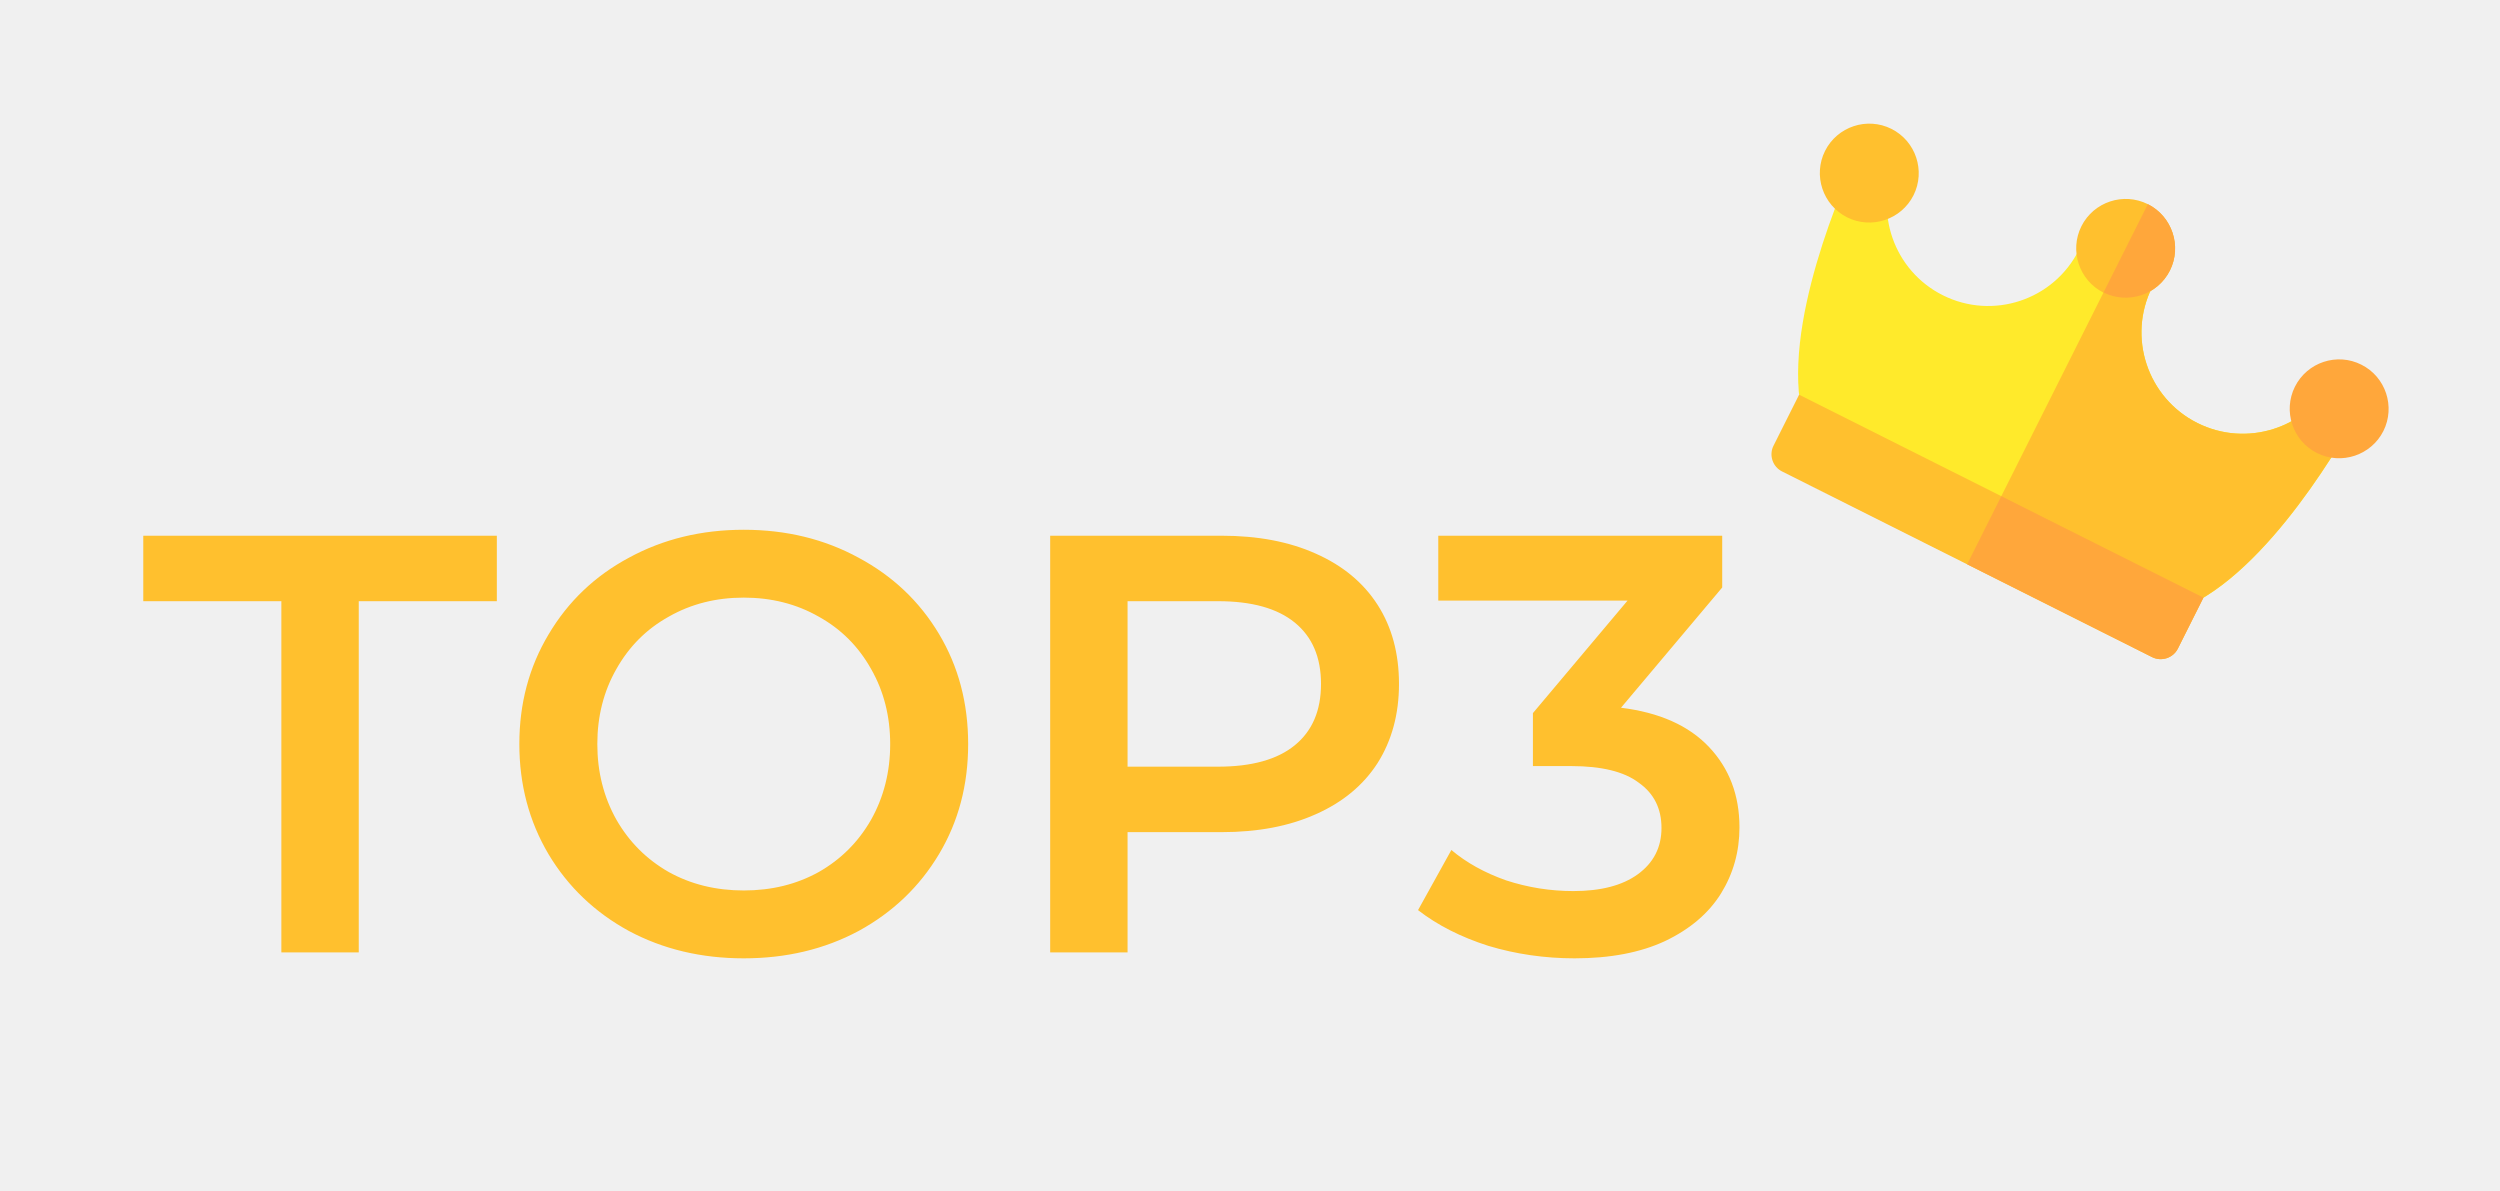
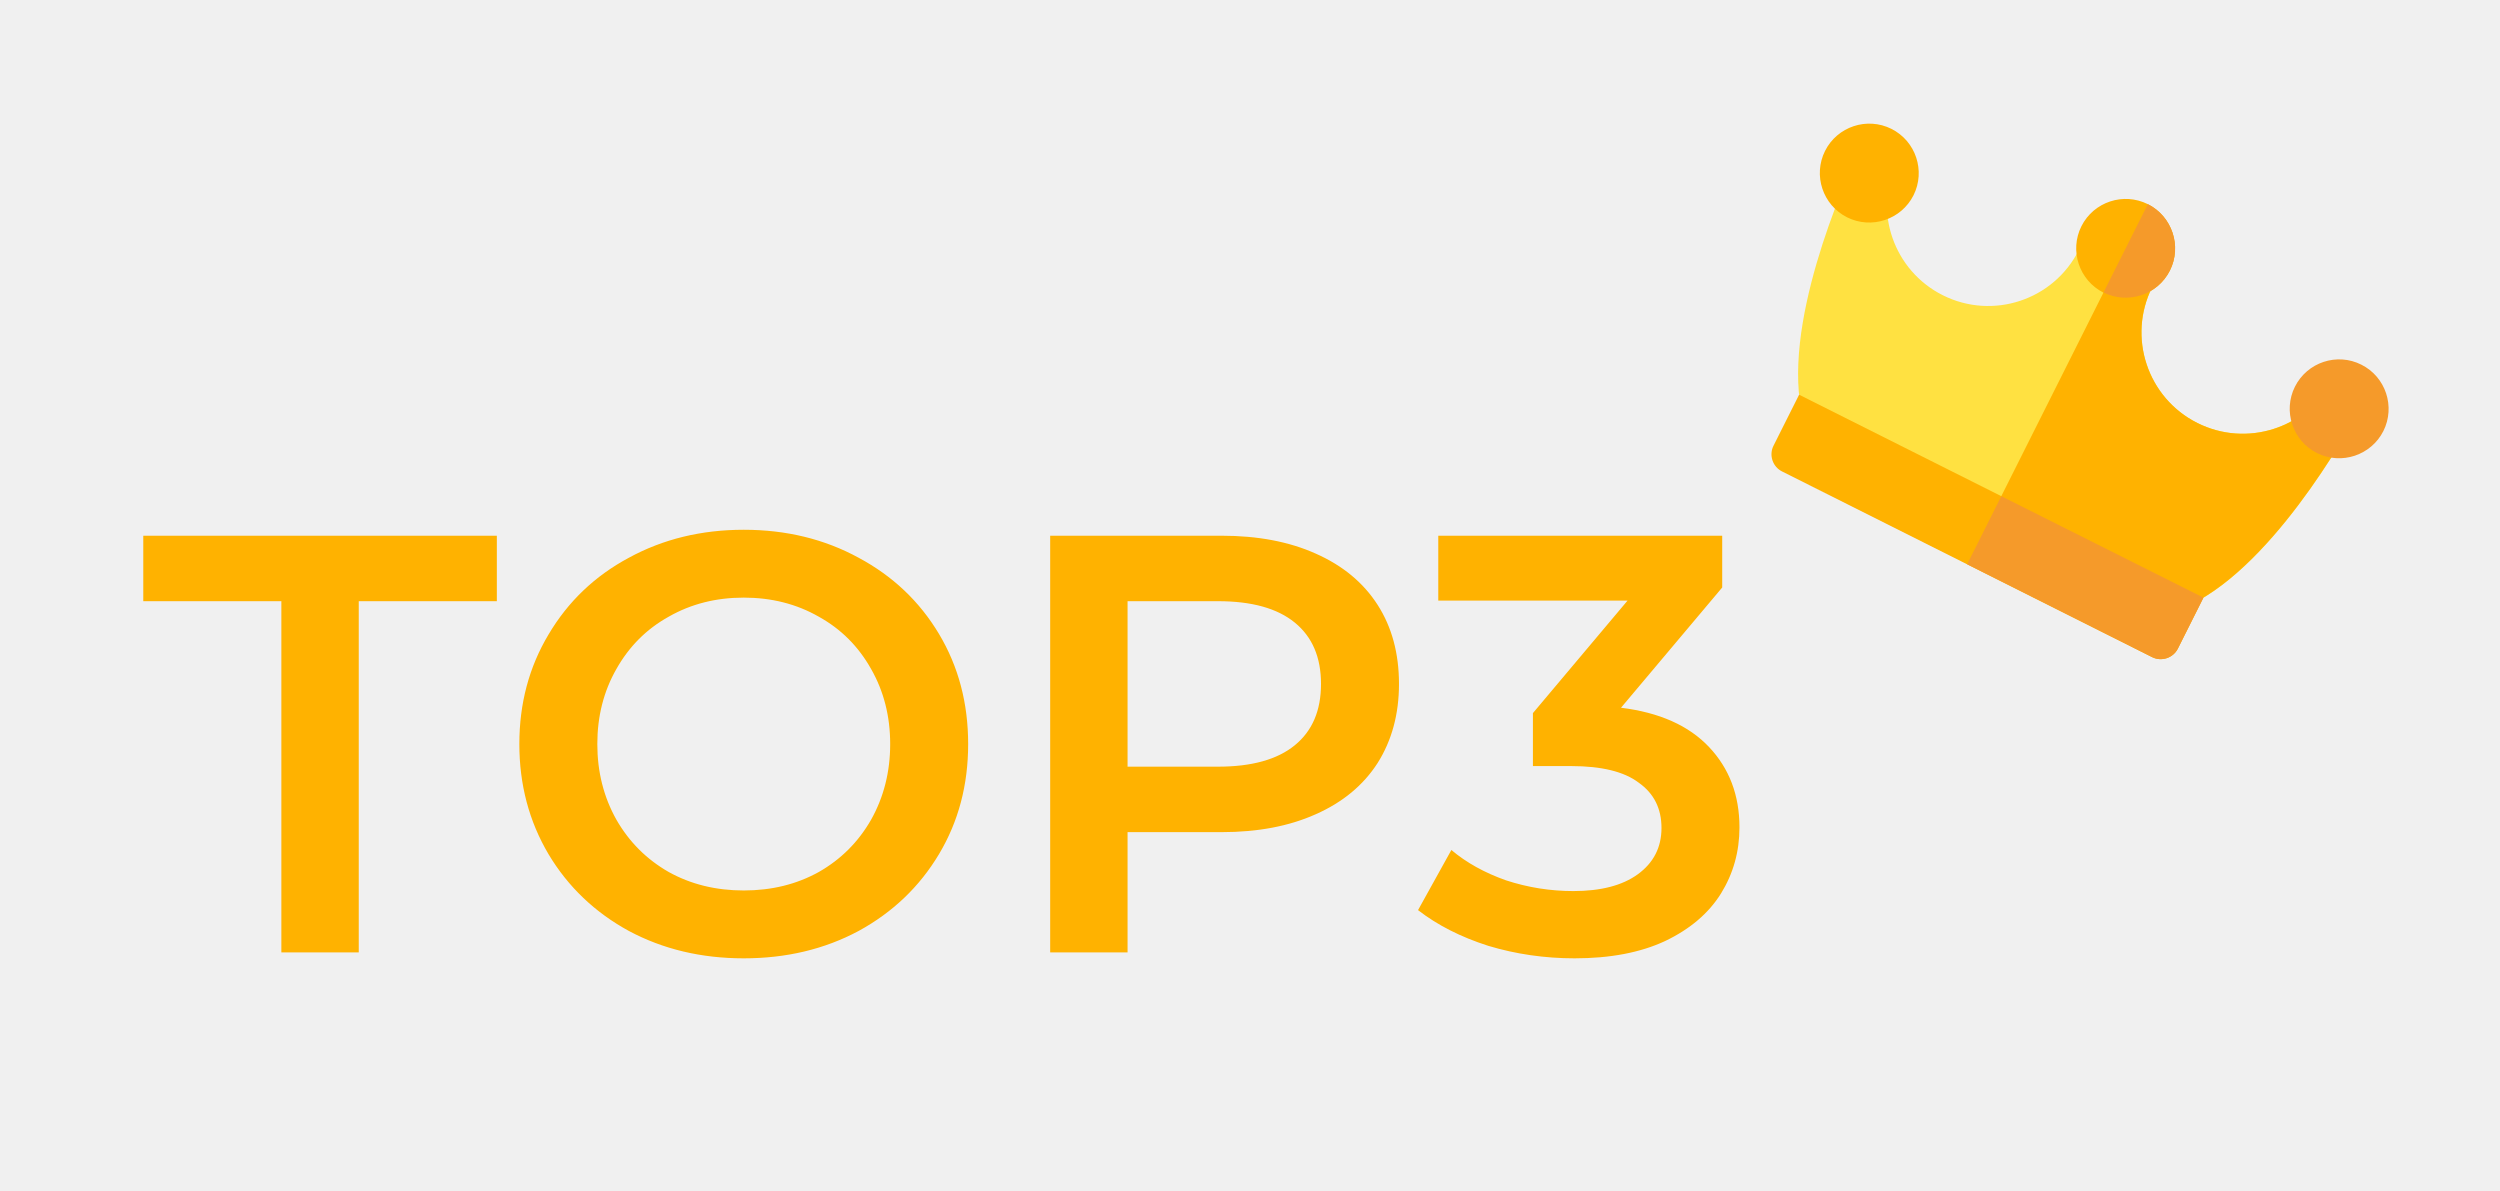
<svg xmlns="http://www.w3.org/2000/svg" width="42" height="20" viewBox="0 0 42 20" fill="none">
-   <path d="M4.727 10.1H2.407V9H8.347V10.1H6.027V16H4.727V10.1ZM12.495 16.1C11.782 16.1 11.139 15.947 10.565 15.64C9.992 15.327 9.542 14.897 9.215 14.35C8.888 13.797 8.725 13.18 8.725 12.5C8.725 11.82 8.888 11.207 9.215 10.66C9.542 10.107 9.992 9.677 10.565 9.37C11.139 9.057 11.782 8.9 12.495 8.9C13.209 8.9 13.852 9.057 14.425 9.37C14.998 9.677 15.448 10.103 15.775 10.65C16.102 11.197 16.265 11.813 16.265 12.5C16.265 13.187 16.102 13.803 15.775 14.35C15.448 14.897 14.998 15.327 14.425 15.64C13.852 15.947 13.209 16.1 12.495 16.1ZM12.495 14.96C12.962 14.96 13.382 14.857 13.755 14.65C14.129 14.437 14.422 14.143 14.635 13.77C14.848 13.39 14.955 12.967 14.955 12.5C14.955 12.033 14.848 11.613 14.635 11.24C14.422 10.86 14.129 10.567 13.755 10.36C13.382 10.147 12.962 10.04 12.495 10.04C12.028 10.04 11.608 10.147 11.235 10.36C10.862 10.567 10.569 10.86 10.355 11.24C10.142 11.613 10.035 12.033 10.035 12.5C10.035 12.967 10.142 13.39 10.355 13.77C10.569 14.143 10.862 14.437 11.235 14.65C11.608 14.857 12.028 14.96 12.495 14.96ZM20.523 9C21.13 9 21.657 9.1 22.103 9.3C22.556 9.5 22.903 9.787 23.143 10.16C23.383 10.533 23.503 10.977 23.503 11.49C23.503 11.997 23.383 12.44 23.143 12.82C22.903 13.193 22.556 13.48 22.103 13.68C21.657 13.88 21.13 13.98 20.523 13.98H18.943V16H17.643V9H20.523ZM20.463 12.88C21.03 12.88 21.46 12.76 21.753 12.52C22.047 12.28 22.193 11.937 22.193 11.49C22.193 11.043 22.047 10.7 21.753 10.46C21.46 10.22 21.03 10.1 20.463 10.1H18.943V12.88H20.463ZM27.233 11.89C27.879 11.97 28.372 12.19 28.712 12.55C29.052 12.91 29.223 13.36 29.223 13.9C29.223 14.307 29.119 14.677 28.913 15.01C28.706 15.343 28.392 15.61 27.973 15.81C27.559 16.003 27.052 16.1 26.453 16.1C25.953 16.1 25.469 16.03 25.003 15.89C24.543 15.743 24.149 15.543 23.823 15.29L24.383 14.28C24.636 14.493 24.942 14.663 25.302 14.79C25.669 14.91 26.046 14.97 26.433 14.97C26.892 14.97 27.253 14.877 27.512 14.69C27.779 14.497 27.913 14.237 27.913 13.91C27.913 13.583 27.786 13.33 27.532 13.15C27.286 12.963 26.906 12.87 26.392 12.87H25.753V11.98L27.343 10.09H24.163V9H28.933V9.87L27.233 11.89Z" fill="#FFC02E" />
+   <path d="M4.727 10.1H2.407V9H8.347V10.1H6.027V16H4.727V10.1ZM12.495 16.1C11.782 16.1 11.139 15.947 10.565 15.64C9.992 15.327 9.542 14.897 9.215 14.35C8.888 13.797 8.725 13.18 8.725 12.5C8.725 11.82 8.888 11.207 9.215 10.66C9.542 10.107 9.992 9.677 10.565 9.37C11.139 9.057 11.782 8.9 12.495 8.9C13.209 8.9 13.852 9.057 14.425 9.37C14.998 9.677 15.448 10.103 15.775 10.65C16.102 11.197 16.265 11.813 16.265 12.5C16.265 13.187 16.102 13.803 15.775 14.35C15.448 14.897 14.998 15.327 14.425 15.64C13.852 15.947 13.209 16.1 12.495 16.1ZM12.495 14.96C12.962 14.96 13.382 14.857 13.755 14.65C14.129 14.437 14.422 14.143 14.635 13.77C14.848 13.39 14.955 12.967 14.955 12.5C14.955 12.033 14.848 11.613 14.635 11.24C14.422 10.86 14.129 10.567 13.755 10.36C13.382 10.147 12.962 10.04 12.495 10.04C12.028 10.04 11.608 10.147 11.235 10.36C10.862 10.567 10.569 10.86 10.355 11.24C10.142 11.613 10.035 12.033 10.035 12.5C10.035 12.967 10.142 13.39 10.355 13.77C10.569 14.143 10.862 14.437 11.235 14.65C11.608 14.857 12.028 14.96 12.495 14.96ZM20.523 9C21.13 9 21.657 9.1 22.103 9.3C22.556 9.5 22.903 9.787 23.143 10.16C23.383 10.533 23.503 10.977 23.503 11.49C23.503 11.997 23.383 12.44 23.143 12.82C22.903 13.193 22.556 13.48 22.103 13.68C21.657 13.88 21.13 13.98 20.523 13.98H18.943V16H17.643V9H20.523ZM20.463 12.88C21.03 12.88 21.46 12.76 21.753 12.52C22.047 12.28 22.193 11.937 22.193 11.49C22.193 11.043 22.047 10.7 21.753 10.46C21.46 10.22 21.03 10.1 20.463 10.1H18.943V12.88H20.463ZM27.233 11.89C27.879 11.97 28.372 12.19 28.712 12.55C29.052 12.91 29.223 13.36 29.223 13.9C29.223 14.307 29.119 14.677 28.913 15.01C28.706 15.343 28.392 15.61 27.973 15.81C27.559 16.003 27.052 16.1 26.453 16.1C25.953 16.1 25.469 16.03 25.003 15.89C24.543 15.743 24.149 15.543 23.823 15.29L24.383 14.28C24.636 14.493 24.942 14.663 25.302 14.79C25.669 14.91 26.046 14.97 26.433 14.97C26.892 14.97 27.253 14.877 27.512 14.69C27.779 14.497 27.913 14.237 27.913 13.91C27.913 13.583 27.786 13.33 27.532 13.15C27.286 12.963 26.906 12.87 26.392 12.87H25.753V11.98L27.343 10.09H24.163V9H28.933V9.87L27.233 11.89Z" fill="#FFB200" />
  <g clip-path="url(#clip0)">
-     <path d="M36.629 10.097L30.411 6.977C30.316 6.929 30.252 6.838 30.236 6.732C30.02 5.119 31.118 2.774 31.285 2.426C31.292 2.413 31.299 2.4 31.305 2.386C31.385 2.228 31.577 2.163 31.737 2.243C31.895 2.322 31.959 2.514 31.881 2.673C31.881 2.675 31.872 2.692 31.857 2.722C31.471 3.552 31.814 4.546 32.639 4.96C33.479 5.381 34.502 5.042 34.924 4.202C35.003 4.044 35.198 3.979 35.356 4.058L36.015 4.389C36.173 4.468 36.237 4.663 36.158 4.821C35.736 5.661 36.076 6.685 36.916 7.106C37.741 7.52 38.744 7.198 39.178 6.394C39.193 6.365 39.201 6.348 39.201 6.348C39.281 6.19 39.474 6.127 39.632 6.206C39.79 6.286 39.855 6.48 39.775 6.638C39.769 6.652 39.762 6.665 39.755 6.678C39.578 7.018 38.353 9.302 36.931 10.093C36.837 10.144 36.724 10.145 36.629 10.097Z" fill="#FFEA2B" />
-     <path d="M39.633 6.204C39.633 6.204 39.631 6.203 39.633 6.204C39.475 6.125 39.281 6.188 39.202 6.346C39.201 6.348 39.193 6.363 39.178 6.393C38.742 7.2 37.741 7.52 36.916 7.106C36.076 6.685 35.736 5.661 36.158 4.821C36.237 4.663 36.173 4.468 36.014 4.389L35.685 4.224L33.521 8.537L36.629 10.097C36.724 10.144 36.836 10.141 36.93 10.09C38.352 9.3 39.576 7.017 39.754 6.675C39.761 6.662 39.768 6.649 39.774 6.635C39.854 6.477 39.791 6.284 39.633 6.204Z" fill="#FFC02E" />
-     <path d="M36.084 3.43C35.674 3.225 35.174 3.391 34.968 3.8C34.763 4.21 34.929 4.71 35.338 4.916C35.748 5.121 36.248 4.955 36.454 4.546C36.659 4.136 36.491 3.635 36.084 3.43Z" fill="#FFC02E" />
-     <path d="M36.084 3.43L35.339 4.913C35.749 5.119 36.249 4.953 36.455 4.543C36.66 4.134 36.491 3.634 36.084 3.43Z" fill="#FFA73B" />
-     <path d="M31.776 2.165C31.367 1.96 30.866 2.126 30.661 2.535C30.456 2.945 30.622 3.445 31.031 3.651C31.441 3.856 31.941 3.69 32.147 3.281C32.352 2.871 32.186 2.371 31.776 2.165Z" fill="#FFC02E" />
-     <path d="M39.67 6.126C39.261 5.92 38.761 6.086 38.555 6.496C38.35 6.905 38.516 7.406 38.925 7.611C39.335 7.816 39.835 7.65 40.041 7.241C40.246 6.832 40.08 6.331 39.67 6.126Z" fill="#FFA73B" />
-     <path d="M36.156 11.04L29.938 7.92C29.78 7.841 29.715 7.646 29.795 7.488L30.225 6.631L37.018 10.04L36.588 10.897C36.508 11.055 36.314 11.119 36.156 11.04Z" fill="#FFC02E" />
-     <path d="M33.048 9.48L36.156 11.04C36.314 11.119 36.508 11.055 36.588 10.897L37.018 10.04L33.622 8.336L33.048 9.48Z" fill="#FFA73B" />
+     <g clip-path="url(#clip1)">
+       <path d="M36.629 10.097L30.411 6.977C30.316 6.929 30.252 6.838 30.236 6.732C30.02 5.119 31.118 2.774 31.285 2.426C31.292 2.413 31.299 2.4 31.305 2.386C31.385 2.228 31.577 2.163 31.737 2.243C31.895 2.322 31.959 2.514 31.881 2.673C31.881 2.675 31.872 2.692 31.857 2.722C31.471 3.552 31.814 4.546 32.639 4.96C33.479 5.381 34.502 5.042 34.924 4.202C35.003 4.044 35.198 3.979 35.356 4.058L36.015 4.389C36.173 4.468 36.237 4.663 36.158 4.821C35.736 5.661 36.076 6.685 36.916 7.106C37.741 7.52 38.744 7.198 39.178 6.394C39.193 6.365 39.201 6.348 39.201 6.348C39.281 6.19 39.474 6.127 39.632 6.206C39.79 6.286 39.855 6.48 39.775 6.638C39.769 6.652 39.762 6.665 39.755 6.678C39.578 7.018 38.353 9.302 36.931 10.093C36.837 10.144 36.724 10.145 36.629 10.097Z" fill="#FFE141" />
+       <path d="M39.633 6.204C39.633 6.204 39.631 6.203 39.633 6.204C39.475 6.125 39.281 6.188 39.202 6.346C39.201 6.348 39.193 6.363 39.178 6.393C38.742 7.2 37.741 7.52 36.916 7.106C36.076 6.685 35.736 5.661 36.158 4.821C36.237 4.663 36.173 4.468 36.014 4.389L35.685 4.224L33.521 8.537L36.629 10.097C36.724 10.144 36.836 10.141 36.93 10.09C38.352 9.3 39.576 7.017 39.754 6.675C39.761 6.662 39.768 6.649 39.774 6.635C39.854 6.477 39.791 6.284 39.633 6.204Z" fill="#FFB200" />
+       <path d="M36.084 3.43C35.674 3.225 35.174 3.391 34.968 3.8C34.763 4.21 34.929 4.71 35.338 4.916C35.748 5.121 36.248 4.955 36.454 4.546C36.659 4.136 36.491 3.635 36.084 3.43Z" fill="#FFB200" />
+       <path d="M36.084 3.43L35.339 4.913C35.749 5.119 36.249 4.953 36.455 4.543C36.66 4.134 36.491 3.634 36.084 3.43Z" fill="#F59A2A" />
+       <path d="M31.776 2.165C31.367 1.96 30.866 2.126 30.661 2.535C30.456 2.945 30.622 3.445 31.031 3.651C31.441 3.856 31.941 3.69 32.147 3.281C32.352 2.871 32.186 2.371 31.776 2.165Z" fill="#FFB200" />
+       <path d="M39.67 6.126C39.261 5.92 38.761 6.086 38.555 6.496C38.35 6.905 38.516 7.406 38.925 7.611C39.335 7.816 39.835 7.65 40.041 7.241C40.246 6.832 40.08 6.331 39.67 6.126Z" fill="#F59A2A" />
+       <path d="M36.156 11.04L29.938 7.92C29.78 7.841 29.715 7.646 29.795 7.488L30.225 6.631L37.018 10.04L36.588 10.897C36.508 11.055 36.314 11.119 36.156 11.04Z" fill="#FFB200" />
+       <path d="M33.048 9.48L36.156 11.04C36.314 11.119 36.508 11.055 36.588 10.897L37.018 10.04L33.622 8.336L33.048 9.48Z" fill="#F59A2A" />
+     </g>
  </g>
  <defs>
    <clipPath id="clip0">
      <rect width="11" height="11" fill="white" transform="translate(31.9331) rotate(26.6448)" />
    </clipPath>
+     <clipPath id="clip1">
+       <rect width="11" height="11" fill="white" transform="translate(31.9331) rotate(26.6448)" />
+     </clipPath>
  </defs>
</svg>
